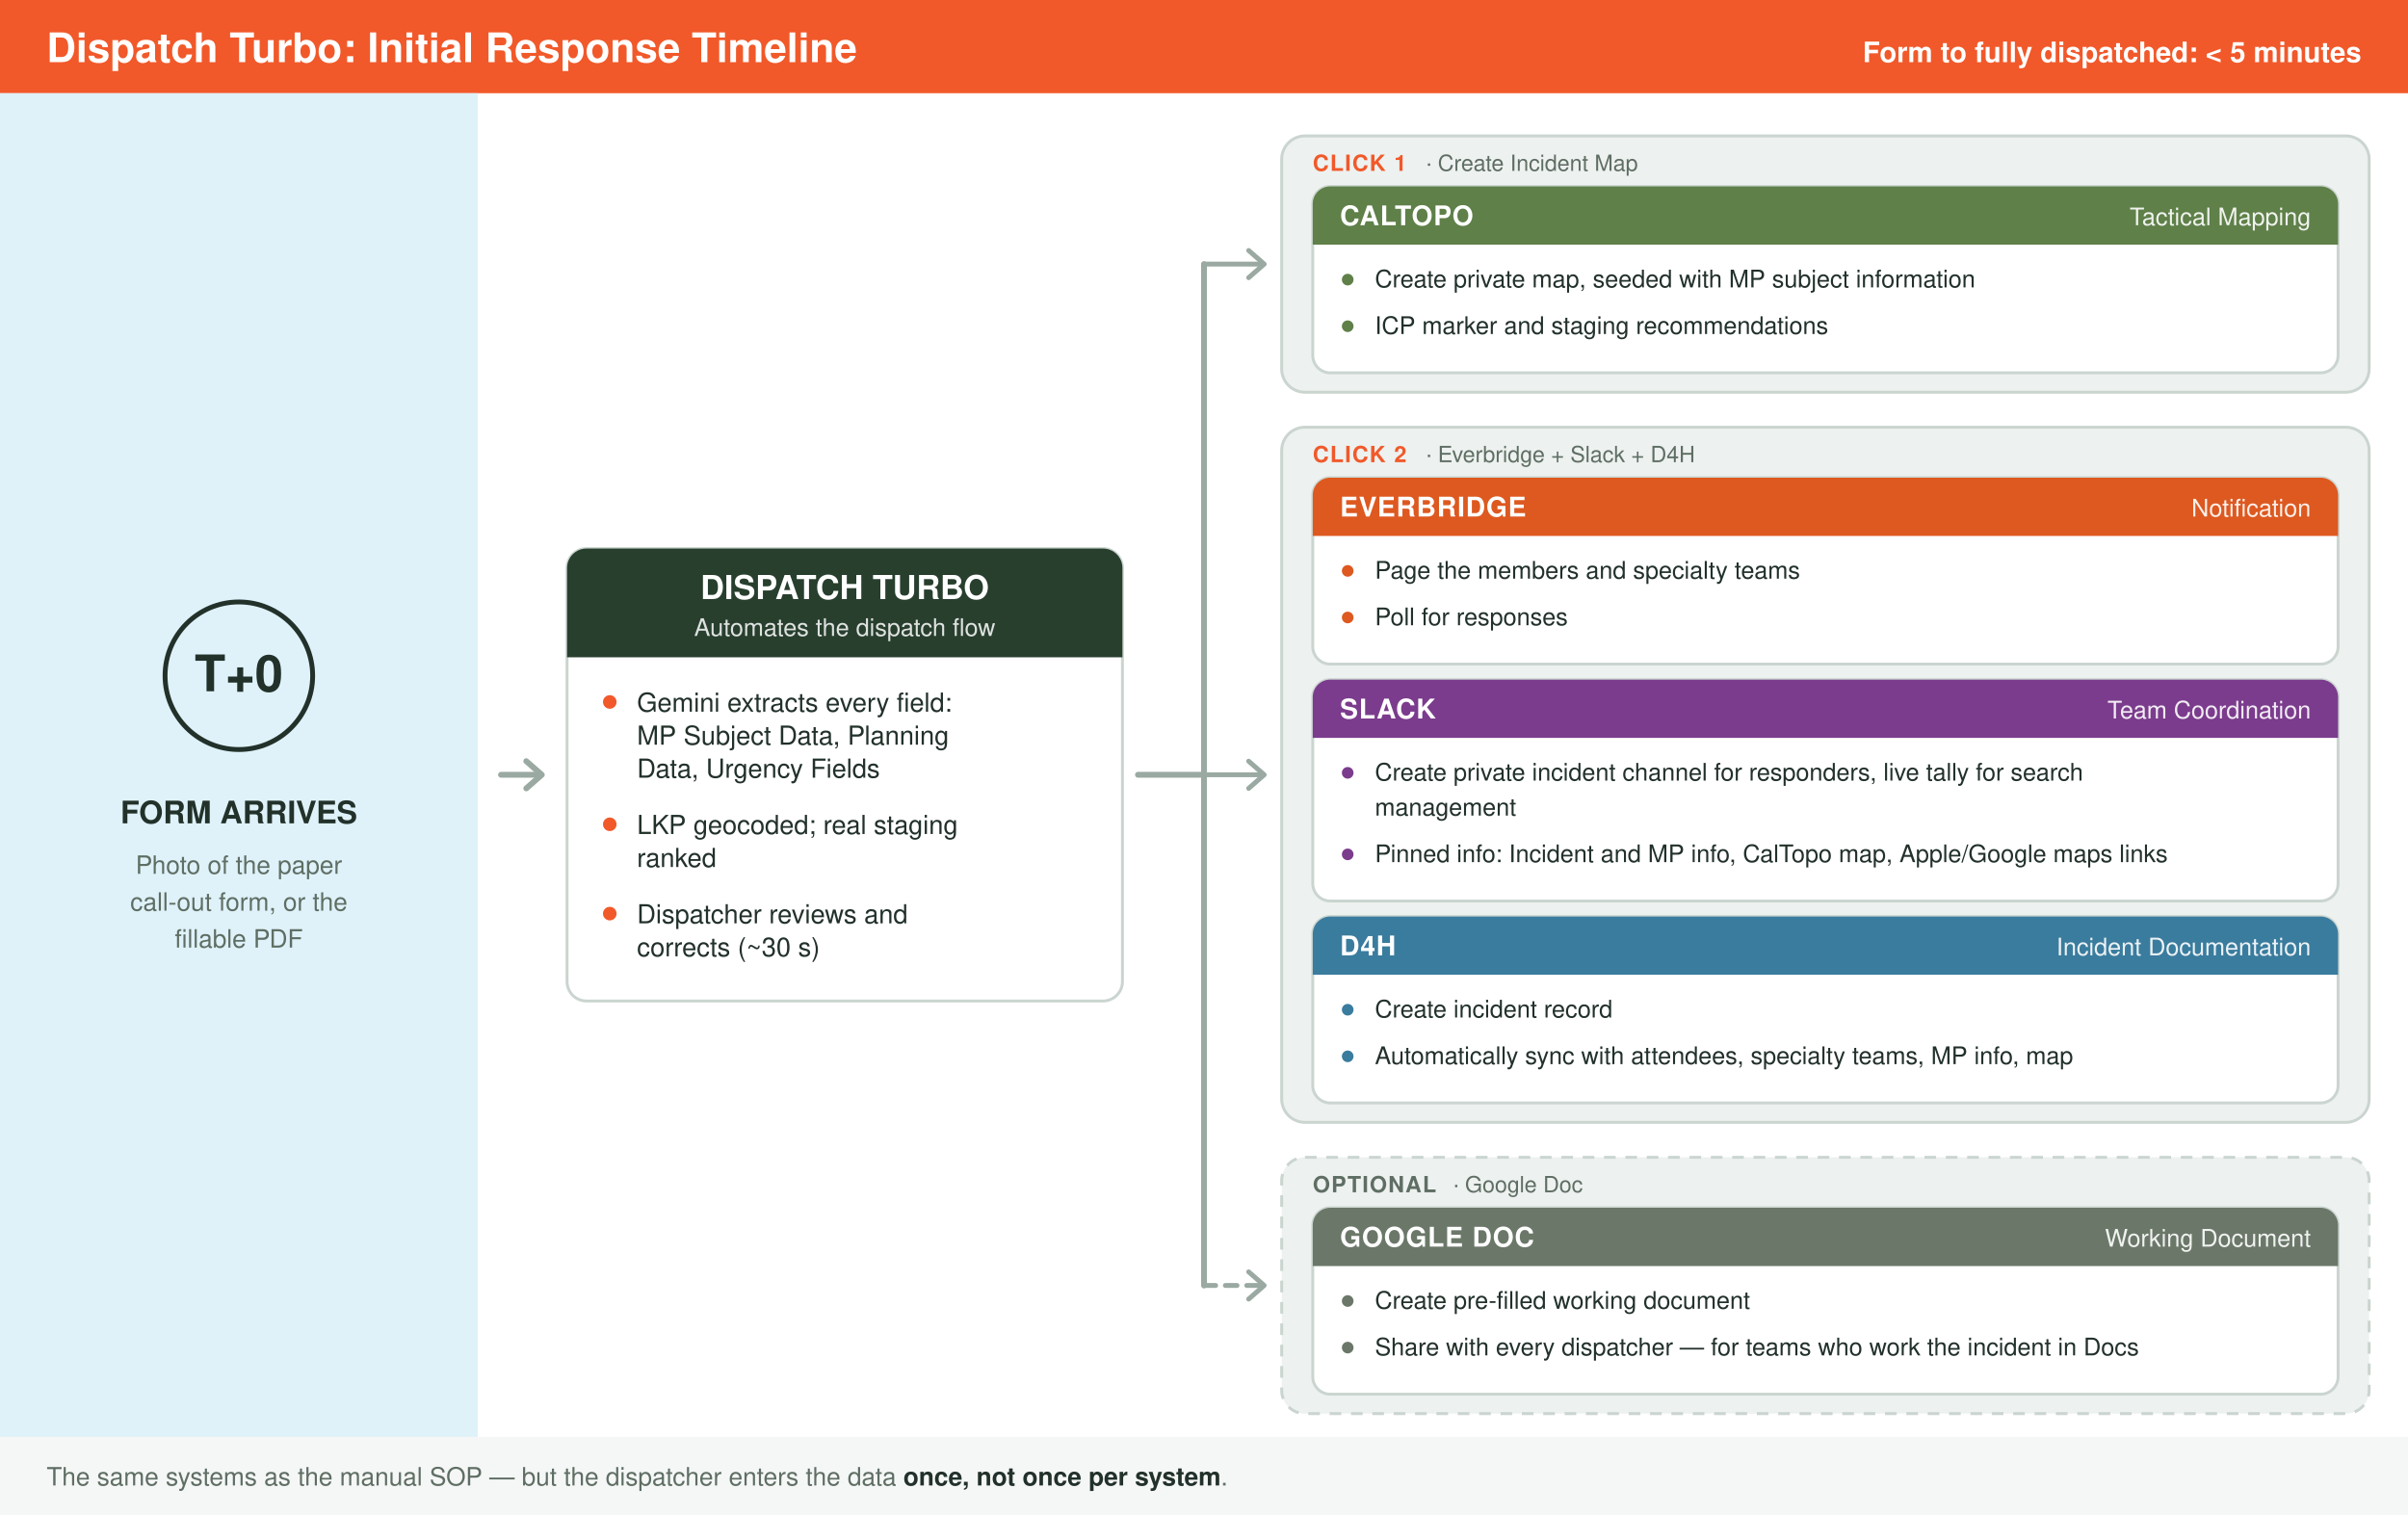
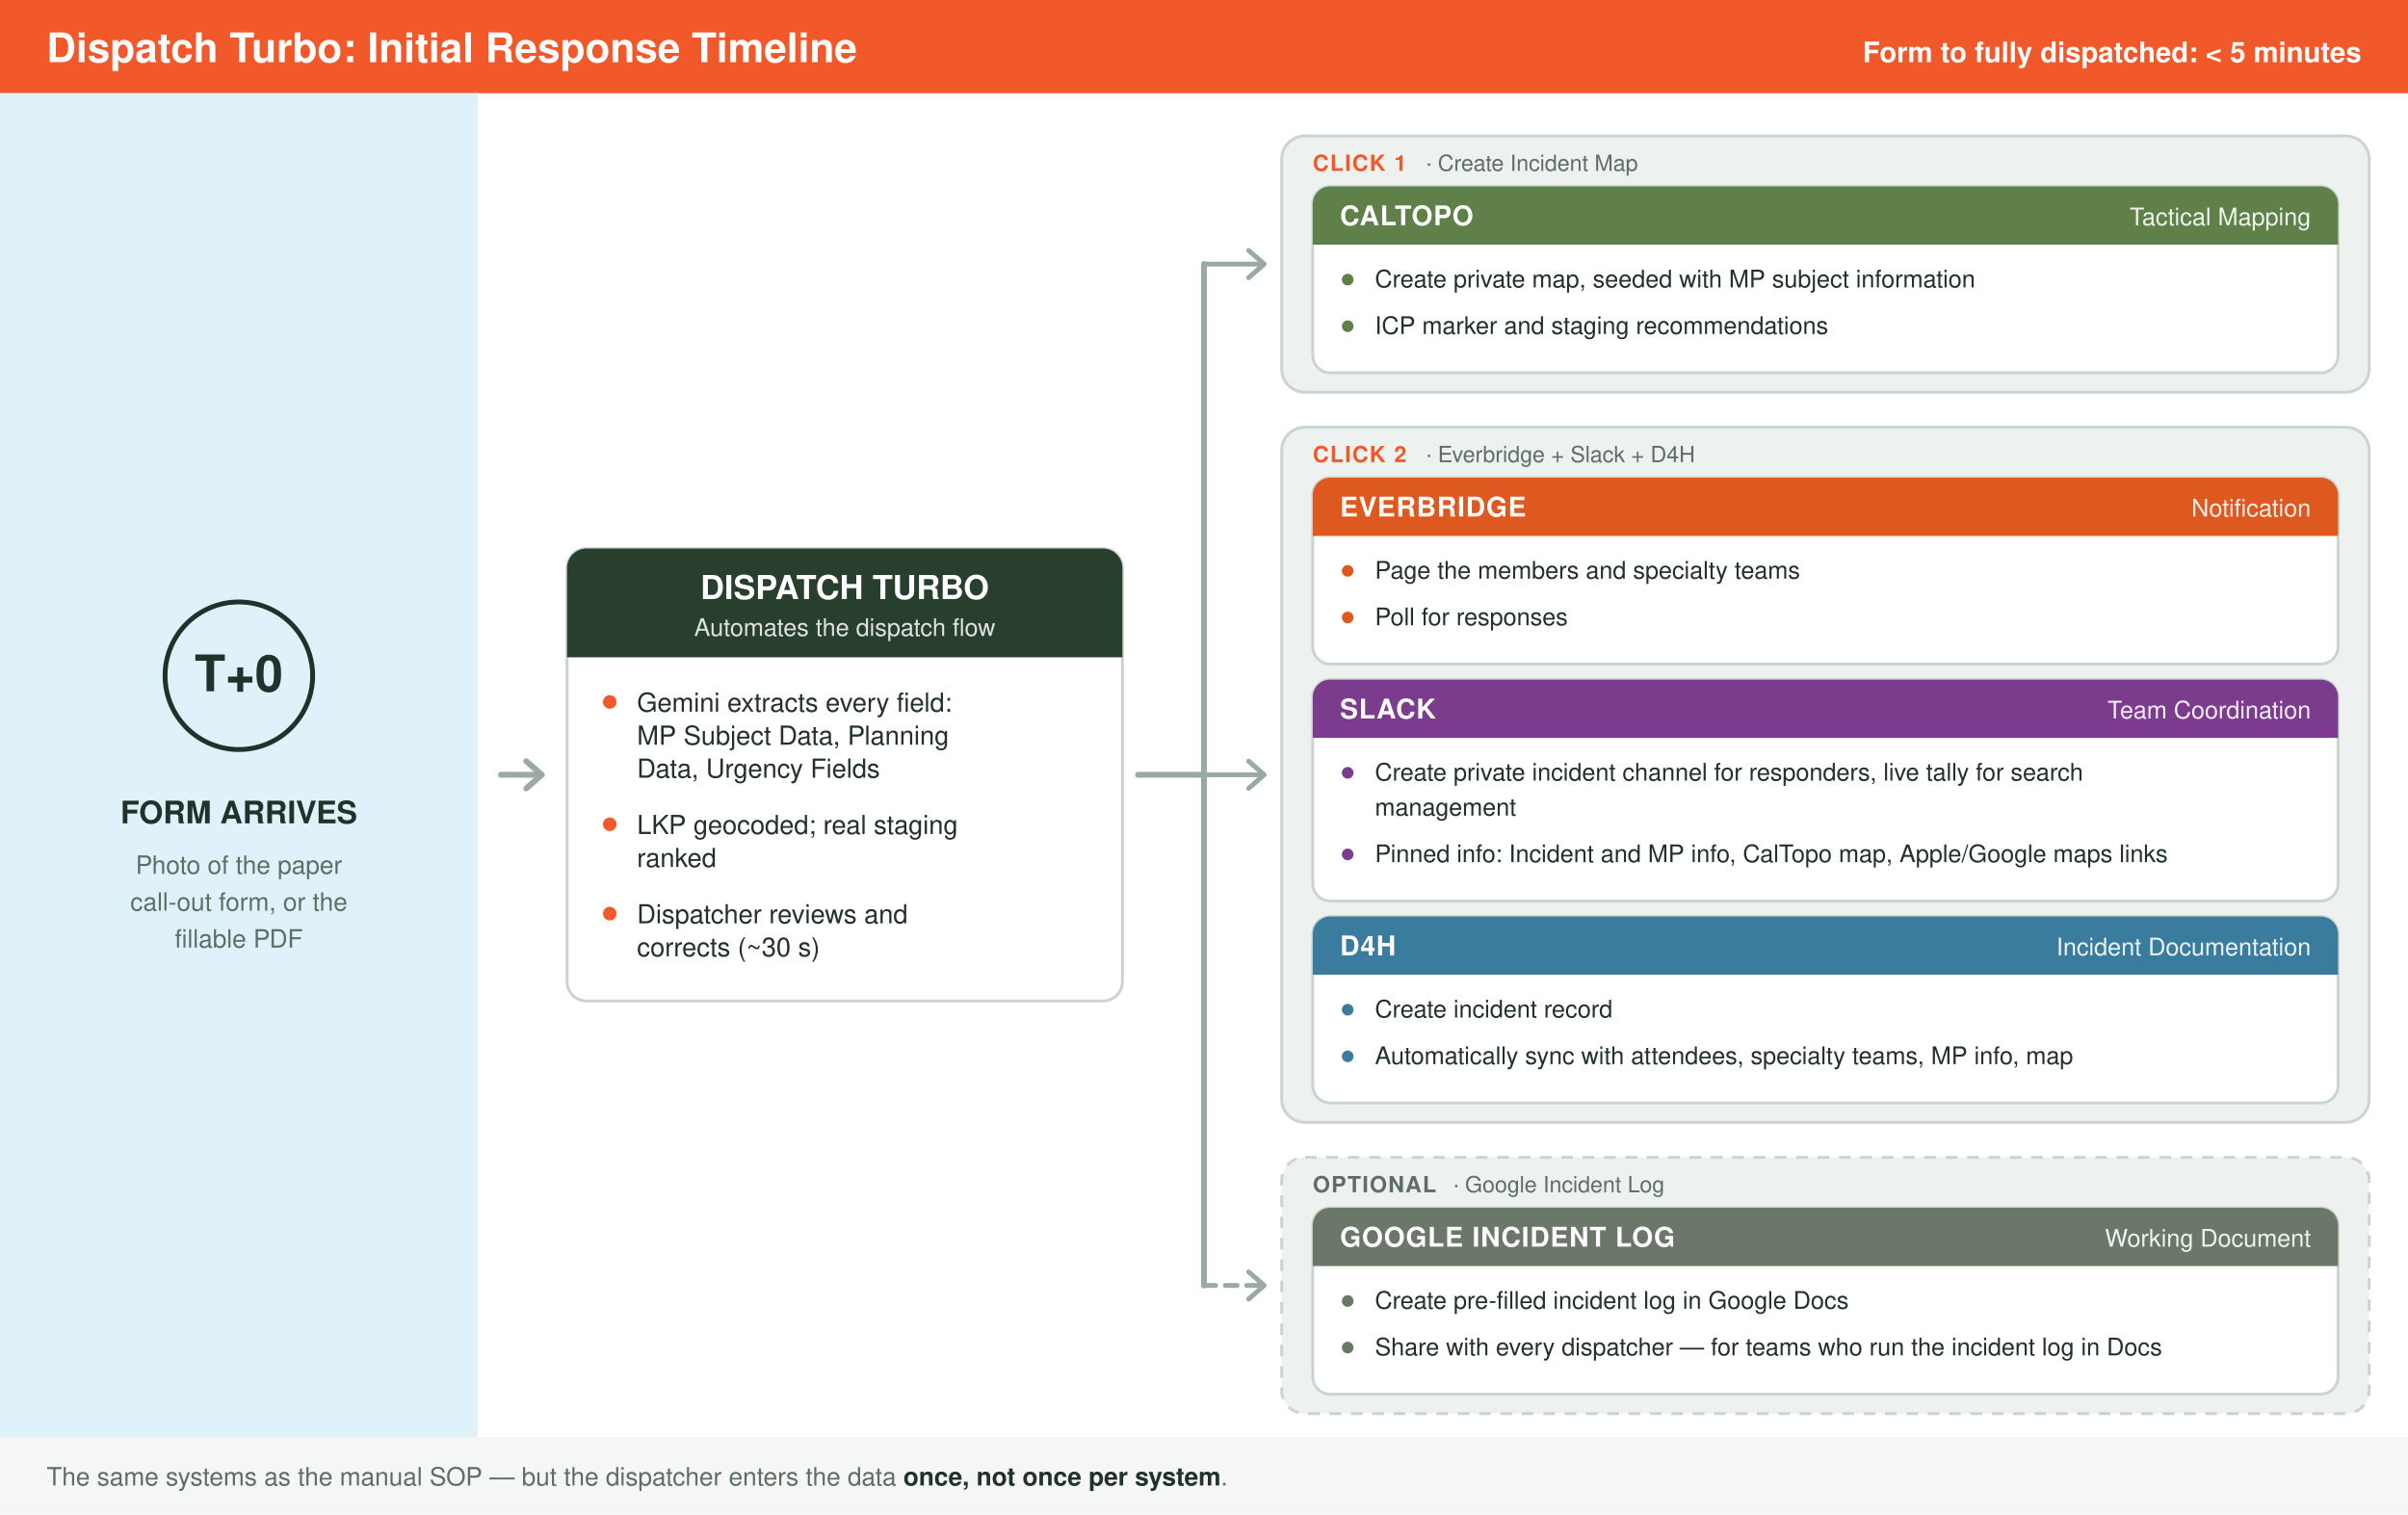
<svg xmlns="http://www.w3.org/2000/svg" viewBox="0 0 1240 780" width="1240" height="780" role="img" aria-labelledby="ti de" font-family="-apple-system, BlinkMacSystemFont, &quot;Segoe UI&quot;, Helvetica, Arial, sans-serif">
  <rect width="1240" height="780" fill="#FFFFFF" />
  <rect x="0" y="0" width="1240" height="48" fill="#F1592A" />
  <text x="24" y="32" font-size="21" font-weight="700" fill="#FFFFFF">Dispatch Turbo: Initial Response Timeline</text>
  <text x="1216" y="32" text-anchor="end" font-size="14.5" font-weight="600" fill="#FFFFFF">Form to fully dispatched: &lt; 5 minutes</text>
  <rect x="0" y="48" width="246" height="692" fill="#DFF2F9" />
  <circle cx="123.0" cy="348" r="38" fill="none" stroke="#22312A" stroke-width="2.5" />
  <text x="123.0" y="356" text-anchor="middle" font-size="26" font-weight="700" fill="#22312A">T+0</text>
  <text x="123.0" y="424" text-anchor="middle" font-size="16" font-weight="700" fill="#22312A">FORM ARRIVES</text>
  <text x="123.0" y="450" text-anchor="middle" font-size="13" fill="#5F6E64">Photo of the paper</text>
  <text x="123.0" y="469" text-anchor="middle" font-size="13" fill="#5F6E64">call-out form, or the</text>
  <text x="123.0" y="488" text-anchor="middle" font-size="13" fill="#5F6E64">fillable PDF</text>
  <path d="M258 399.0 H278" stroke="#9AA9A1" stroke-width="3" stroke-linecap="round" />
  <path d="M271 392.0 l8 7 -8 7" fill="none" stroke="#9AA9A1" stroke-width="3" stroke-linecap="round" stroke-linejoin="round" />
  <rect x="292" y="282.5" width="286" height="233" rx="10" fill="#FFFFFF" stroke="#CBD5D0" stroke-width="1.5" />
  <path d="M292 292.5 A10 10 0 0 1 302 282.5 H568 A10 10 0 0 1 578 292.5 V338.5 H292 Z" fill="#283F2E" />
  <text x="435.0" y="308.5" text-anchor="middle" font-size="17" font-weight="700" fill="#FFFFFF">DISPATCH TURBO</text>
  <text x="435.0" y="327.5" text-anchor="middle" font-size="12.5" fill="#FFFFFF" opacity="0.85">Automates the dispatch flow</text>
  <circle cx="314" cy="361.5" r="3.5" fill="#F1592A" />
  <text x="328" y="366.5" font-size="13.5" fill="#22312A">Gemini extracts every field:</text>
  <text x="328" y="383.5" font-size="13.5" fill="#22312A">MP Subject Data, Planning</text>
  <text x="328" y="400.5" font-size="13.5" fill="#22312A">Data, Urgency Fields</text>
  <circle cx="314" cy="424.5" r="3.5" fill="#F1592A" />
  <text x="328" y="429.5" font-size="13.5" fill="#22312A">LKP geocoded; real staging</text>
  <text x="328" y="446.5" font-size="13.5" fill="#22312A">ranked</text>
  <circle cx="314" cy="470.5" r="3.5" fill="#F1592A" />
  <text x="328" y="475.5" font-size="13.5" fill="#22312A">Dispatcher reviews and</text>
  <text x="328" y="492.5" font-size="13.5" fill="#22312A">corrects (~30 s)</text>
  <rect x="660" y="70" width="560" height="132" rx="12" fill="#EDF1EF" stroke="#CBD5D0" stroke-width="1.5" />
  <text x="676" y="88" font-size="11.5" font-weight="700" fill="#F1592A" letter-spacing="0.6">CLICK 1</text>
  <text x="734" y="88" font-size="11.5" fill="#5F6E64">· Create Incident Map</text>
  <rect x="676" y="96" width="528" height="96" rx="9" fill="#FFFFFF" stroke="#CBD5D0" stroke-width="1.5" />
  <path d="M676 105 A9 9 0 0 1 685 96 H1195 A9 9 0 0 1 1204 105 V126 H676 Z" fill="#5F8049" />
  <text x="690" y="116" font-size="14" font-weight="700" fill="#FFFFFF" letter-spacing="0.4">CALTOPO</text>
  <text x="1190" y="116" text-anchor="end" font-size="12.5" fill="#FFFFFF" opacity="0.9">Tactical Mapping</text>
  <circle cx="694" cy="144" r="3" fill="#5F8049" />
  <text x="708" y="148" font-size="12.5" fill="#22312A">Create private map, seeded with MP subject information</text>
  <circle cx="694" cy="168" r="3" fill="#5F8049" />
  <text x="708" y="172" font-size="12.5" fill="#22312A">ICP marker and staging recommendations</text>
  <rect x="660" y="220" width="560" height="358" rx="12" fill="#EDF1EF" stroke="#CBD5D0" stroke-width="1.5" />
  <text x="676" y="238" font-size="11.5" font-weight="700" fill="#F1592A" letter-spacing="0.6">CLICK 2</text>
  <text x="734" y="238" font-size="11.5" fill="#5F6E64">· Everbridge + Slack + D4H</text>
  <rect x="676" y="246" width="528" height="96" rx="9" fill="#FFFFFF" stroke="#CBD5D0" stroke-width="1.5" />
  <path d="M676 255 A9 9 0 0 1 685 246 H1195 A9 9 0 0 1 1204 255 V276 H676 Z" fill="#DD5920" />
  <text x="690" y="266" font-size="14" font-weight="700" fill="#FFFFFF" letter-spacing="0.4">EVERBRIDGE</text>
  <text x="1190" y="266" text-anchor="end" font-size="12.5" fill="#FFFFFF" opacity="0.9">Notification</text>
  <circle cx="694" cy="294" r="3" fill="#DD5920" />
  <text x="708" y="298" font-size="12.5" fill="#22312A">Page the members and specialty teams</text>
  <circle cx="694" cy="318" r="3" fill="#DD5920" />
  <text x="708" y="322" font-size="12.5" fill="#22312A">Poll for responses</text>
  <rect x="676" y="350" width="528" height="114" rx="9" fill="#FFFFFF" stroke="#CBD5D0" stroke-width="1.5" />
  <path d="M676 359 A9 9 0 0 1 685 350 H1195 A9 9 0 0 1 1204 359 V380 H676 Z" fill="#7B3C8D" />
  <text x="690" y="370" font-size="14" font-weight="700" fill="#FFFFFF" letter-spacing="0.4">SLACK</text>
  <text x="1190" y="370" text-anchor="end" font-size="12.5" fill="#FFFFFF" opacity="0.9">Team Coordination</text>
  <circle cx="694" cy="398" r="3" fill="#7B3C8D" />
  <text x="708" y="402" font-size="12.5" fill="#22312A">Create private incident channel for responders, live tally for search</text>
  <text x="708" y="420" font-size="12.5" fill="#22312A">management</text>
  <circle cx="694" cy="440" r="3" fill="#7B3C8D" />
  <text x="708" y="444" font-size="12.5" fill="#22312A">Pinned info: Incident and MP info, CalTopo map, Apple/Google maps links</text>
  <rect x="676" y="472" width="528" height="96" rx="9" fill="#FFFFFF" stroke="#CBD5D0" stroke-width="1.5" />
  <path d="M676 481 A9 9 0 0 1 685 472 H1195 A9 9 0 0 1 1204 481 V502 H676 Z" fill="#3A7C9E" />
  <text x="690" y="492" font-size="14" font-weight="700" fill="#FFFFFF" letter-spacing="0.4">D4H</text>
  <text x="1190" y="492" text-anchor="end" font-size="12.5" fill="#FFFFFF" opacity="0.9">Incident Documentation</text>
  <circle cx="694" cy="520" r="3" fill="#3A7C9E" />
  <text x="708" y="524" font-size="12.5" fill="#22312A">Create incident record</text>
  <circle cx="694" cy="544" r="3" fill="#3A7C9E" />
  <text x="708" y="548" font-size="12.5" fill="#22312A">Automatically sync with attendees, specialty teams, MP info, map</text>
  <rect x="660" y="596" width="560" height="132" rx="12" fill="#EDF1EF" stroke="#CBD5D0" stroke-width="1.5" stroke-dasharray="6 5" />
  <text x="676" y="614" font-size="11.5" font-weight="700" fill="#5F6E64" letter-spacing="0.6">OPTIONAL</text>
-   <text x="748" y="614" font-size="11.5" fill="#5F6E64">· Google Doc</text>
+   <text x="748" y="614" font-size="11.5" fill="#5F6E64">· Google Incident Log</text>
  <rect x="676" y="622" width="528" height="96" rx="9" fill="#FFFFFF" stroke="#CBD5D0" stroke-width="1.5" />
  <path d="M676 631 A9 9 0 0 1 685 622 H1195 A9 9 0 0 1 1204 631 V652 H676 Z" fill="#6B7869" />
-   <text x="690" y="642" font-size="14" font-weight="700" fill="#FFFFFF" letter-spacing="0.4">GOOGLE DOC</text>
+   <text x="690" y="642" font-size="14" font-weight="700" fill="#FFFFFF" letter-spacing="0.4">GOOGLE INCIDENT LOG</text>
  <text x="1190" y="642" text-anchor="end" font-size="12.5" fill="#FFFFFF" opacity="0.9">Working Document</text>
  <circle cx="694" cy="670" r="3" fill="#6B7869" />
-   <text x="708" y="674" font-size="12.5" fill="#22312A">Create pre-filled working document</text>
+   <text x="708" y="674" font-size="12.5" fill="#22312A">Create pre-filled incident log in Google Docs</text>
  <circle cx="694" cy="694" r="3" fill="#6B7869" />
-   <text x="708" y="698" font-size="12.5" fill="#22312A">Share with every dispatcher — for teams who work the incident in Docs</text>
+   <text x="708" y="698" font-size="12.5" fill="#22312A">Share with every dispatcher — for teams who run the incident log in Docs</text>
  <path d="M586 399.0 H620" stroke="#9AA9A1" stroke-width="3" stroke-linecap="round" />
  <path d="M620 136.0 V662.0" stroke="#9AA9A1" stroke-width="3" stroke-linecap="round" />
  <path d="M620 136.0 H650" stroke="#9AA9A1" stroke-width="2.5" stroke-linecap="round" />
  <path d="M643 129.0 l8 7 -8 7" fill="none" stroke="#9AA9A1" stroke-width="2.5" stroke-linecap="round" stroke-linejoin="round" />
  <path d="M620 399.0 H650" stroke="#9AA9A1" stroke-width="2.5" stroke-linecap="round" />
  <path d="M643 392.0 l8 7 -8 7" fill="none" stroke="#9AA9A1" stroke-width="2.5" stroke-linecap="round" stroke-linejoin="round" />
  <path d="M620 662.0 H650" stroke="#9AA9A1" stroke-width="2.5" stroke-linecap="round" stroke-dasharray="6 5" />
  <path d="M643 655.0 l8 7 -8 7" fill="none" stroke="#9AA9A1" stroke-width="2.5" stroke-linecap="round" stroke-linejoin="round" />
  <rect x="0" y="740" width="1240" height="40" fill="#F5F7F6" />
  <text x="24" y="765" font-size="13" fill="#5F6E64">The same systems as the manual SOP — but the dispatcher enters the data <tspan font-weight="700" fill="#22312A">once, not once per system</tspan>.</text>
</svg>
